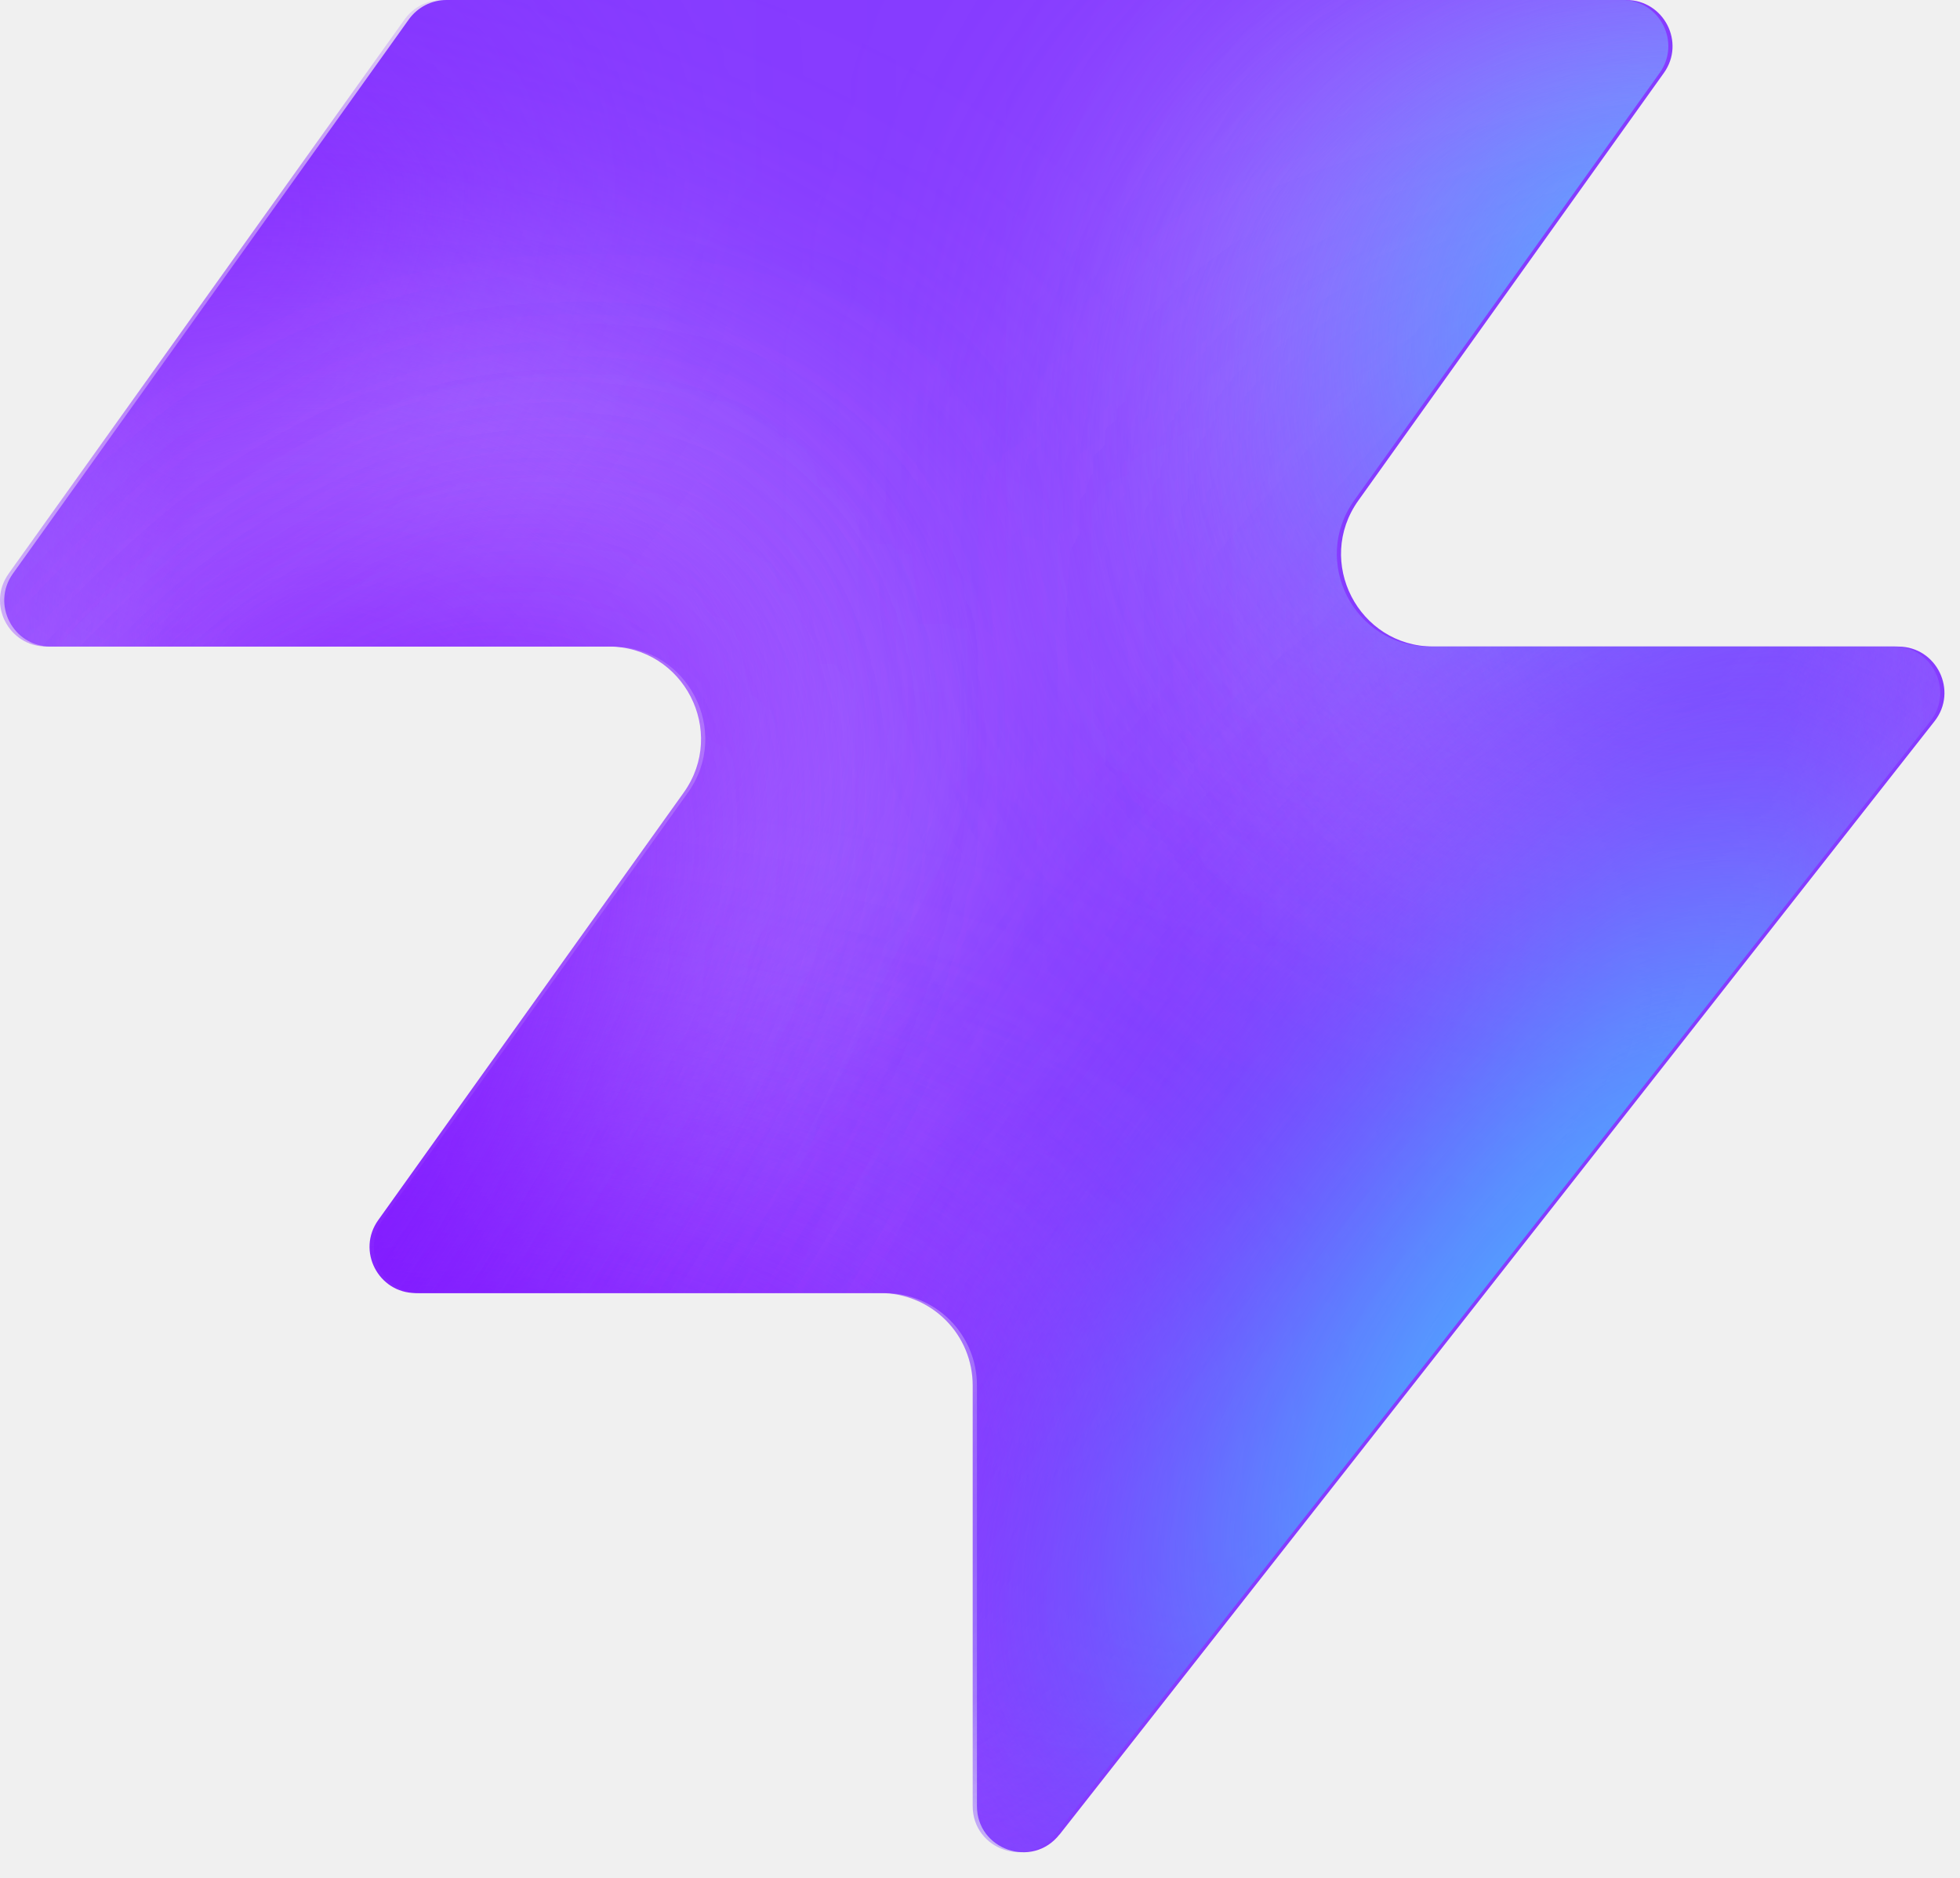
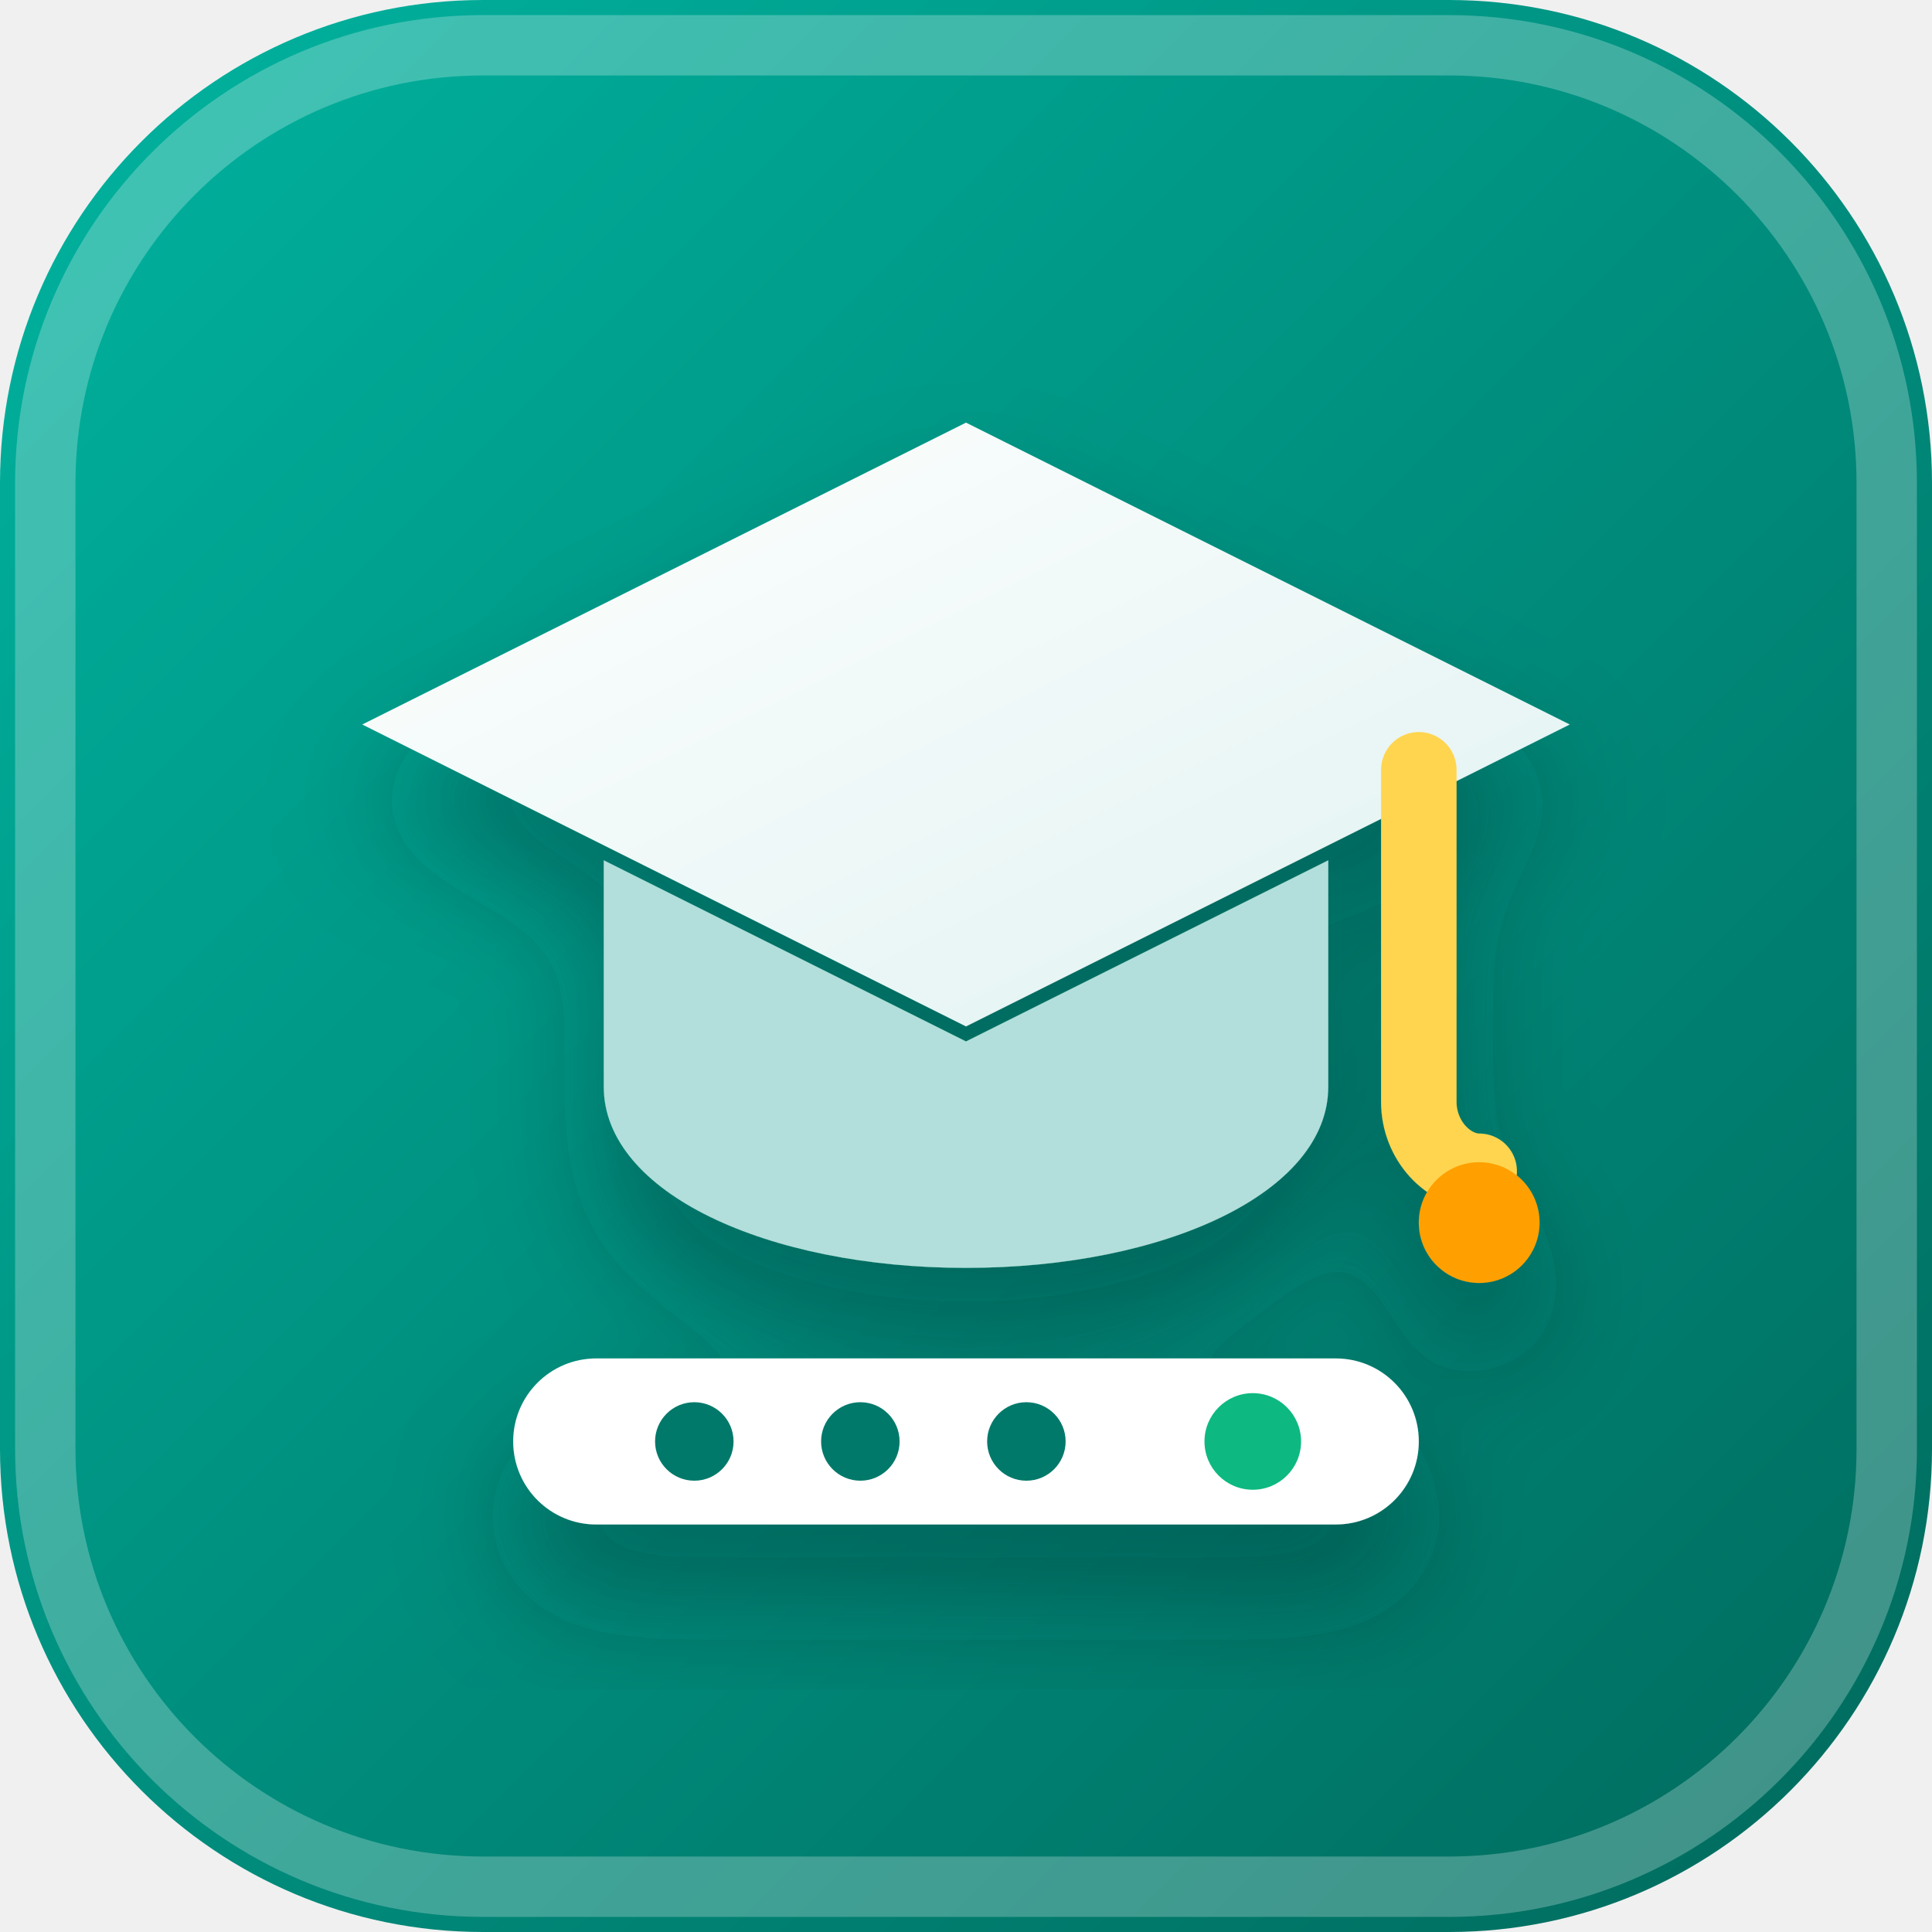
- <svg xmlns="http://www.w3.org/2000/svg" width="48" height="46" fill="none" viewBox="0 0 48 46">
-   <path fill="#863bff" d="M25.946 44.938c-.664.845-2.021.375-2.021-.698V33.937a2.26 2.26 0 0 0-2.262-2.262H10.287c-.92 0-1.456-1.04-.92-1.788l7.48-10.471c1.07-1.497 0-3.578-1.842-3.578H1.237c-.92 0-1.456-1.04-.92-1.788L10.013.474c.214-.297.556-.474.92-.474h28.894c.92 0 1.456 1.04.92 1.788l-7.48 10.471c-1.07 1.498 0 3.579 1.842 3.579h11.377c.943 0 1.473 1.088.89 1.83L25.947 44.94z" style="fill:#863bff;fill:color(display-p3 .525 .23 1);fill-opacity:1" />
-   <mask id="a" width="48" height="46" x="0" y="0" maskUnits="userSpaceOnUse" style="mask-type:alpha">
-     <path fill="#000" d="M25.842 44.938c-.664.844-2.021.375-2.021-.698V33.937a2.26 2.26 0 0 0-2.262-2.262H10.183c-.92 0-1.456-1.04-.92-1.788l7.48-10.471c1.07-1.498 0-3.579-1.842-3.579H1.133c-.92 0-1.456-1.04-.92-1.787L9.91.473c.214-.297.556-.474.92-.474h28.894c.92 0 1.456 1.04.92 1.788l-7.48 10.471c-1.07 1.498 0 3.578 1.842 3.578h11.377c.943 0 1.473 1.088.89 1.832L25.843 44.94z" style="fill:#000;fill-opacity:1" />
-   </mask>
-   <g mask="url(#a)">
-     <g filter="url(#b)">
-       <ellipse cx="5.508" cy="14.704" fill="#ede6ff" rx="5.508" ry="14.704" style="fill:#ede6ff;fill:color(display-p3 .927 .903 1);fill-opacity:1" transform="matrix(.00324 1 1 -.00324 -4.47 31.516)" />
-     </g>
-     <g filter="url(#c)">
-       <ellipse cx="10.399" cy="29.851" fill="#ede6ff" rx="10.399" ry="29.851" style="fill:#ede6ff;fill:color(display-p3 .927 .903 1);fill-opacity:1" transform="matrix(.00324 1 1 -.00324 -39.328 7.883)" />
-     </g>
-     <g filter="url(#d)">
-       <ellipse cx="5.508" cy="30.487" fill="#7e14ff" rx="5.508" ry="30.487" style="fill:#7e14ff;fill:color(display-p3 .492 .077 1);fill-opacity:1" transform="rotate(89.814 -25.913 -14.639)scale(1 -1)" />
-     </g>
-     <g filter="url(#e)">
-       <ellipse cx="5.508" cy="30.599" fill="#7e14ff" rx="5.508" ry="30.599" style="fill:#7e14ff;fill:color(display-p3 .492 .077 1);fill-opacity:1" transform="rotate(89.814 -32.644 -3.334)scale(1 -1)" />
-     </g>
-     <g filter="url(#f)">
-       <ellipse cx="5.508" cy="30.599" fill="#7e14ff" rx="5.508" ry="30.599" style="fill:#7e14ff;fill:color(display-p3 .492 .077 1);fill-opacity:1" transform="matrix(.00324 1 1 -.00324 -34.34 30.47)" />
-     </g>
-     <g filter="url(#g)">
-       <ellipse cx="14.072" cy="22.078" fill="#ede6ff" rx="14.072" ry="22.078" style="fill:#ede6ff;fill:color(display-p3 .927 .903 1);fill-opacity:1" transform="rotate(93.35 24.506 48.493)scale(-1 1)" />
-     </g>
-     <g filter="url(#h)">
-       <ellipse cx="3.47" cy="21.501" fill="#7e14ff" rx="3.47" ry="21.501" style="fill:#7e14ff;fill:color(display-p3 .492 .077 1);fill-opacity:1" transform="rotate(89.009 28.708 47.59)scale(-1 1)" />
-     </g>
-     <g filter="url(#i)">
-       <ellipse cx="3.47" cy="21.501" fill="#7e14ff" rx="3.47" ry="21.501" style="fill:#7e14ff;fill:color(display-p3 .492 .077 1);fill-opacity:1" transform="rotate(89.009 28.708 47.59)scale(-1 1)" />
-     </g>
-     <g filter="url(#j)">
-       <ellipse cx=".387" cy="8.972" fill="#7e14ff" rx="4.407" ry="29.108" style="fill:#7e14ff;fill:color(display-p3 .492 .077 1);fill-opacity:1" transform="rotate(39.51 .387 8.972)" />
-     </g>
-     <g filter="url(#k)">
-       <ellipse cx="47.523" cy="-6.092" fill="#7e14ff" rx="4.407" ry="29.108" style="fill:#7e14ff;fill:color(display-p3 .492 .077 1);fill-opacity:1" transform="rotate(37.892 47.523 -6.092)" />
-     </g>
-     <g filter="url(#l)">
-       <ellipse cx="41.412" cy="6.333" fill="#47bfff" rx="5.971" ry="9.665" style="fill:#47bfff;fill:color(display-p3 .28 .748 1);fill-opacity:1" transform="rotate(37.892 41.412 6.333)" />
-     </g>
-     <g filter="url(#m)">
-       <ellipse cx="-1.879" cy="38.332" fill="#7e14ff" rx="4.407" ry="29.108" style="fill:#7e14ff;fill:color(display-p3 .492 .077 1);fill-opacity:1" transform="rotate(37.892 -1.88 38.332)" />
-     </g>
-     <g filter="url(#n)">
-       <ellipse cx="-1.879" cy="38.332" fill="#7e14ff" rx="4.407" ry="29.108" style="fill:#7e14ff;fill:color(display-p3 .492 .077 1);fill-opacity:1" transform="rotate(37.892 -1.88 38.332)" />
-     </g>
-     <g filter="url(#o)">
-       <ellipse cx="35.651" cy="29.907" fill="#7e14ff" rx="4.407" ry="29.108" style="fill:#7e14ff;fill:color(display-p3 .492 .077 1);fill-opacity:1" transform="rotate(37.892 35.651 29.907)" />
-     </g>
-     <g filter="url(#p)">
-       <ellipse cx="38.418" cy="32.4" fill="#47bfff" rx="5.971" ry="15.297" style="fill:#47bfff;fill:color(display-p3 .28 .748 1);fill-opacity:1" transform="rotate(37.892 38.418 32.4)" />
-     </g>
-   </g>
+ <svg xmlns="http://www.w3.org/2000/svg" viewBox="0 0 64 64" fill="none">
  <defs>
-     <filter id="b" width="60.045" height="41.654" x="-19.77" y="16.149" color-interpolation-filters="sRGB" filterUnits="userSpaceOnUse">
-       <feFlood flood-opacity="0" result="BackgroundImageFix" />
-       <feBlend in="SourceGraphic" in2="BackgroundImageFix" result="shape" />
-       <feGaussianBlur result="effect1_foregroundBlur_2002_17158" stdDeviation="7.659" />
-     </filter>
-     <filter id="c" width="90.34" height="51.437" x="-54.613" y="-7.533" color-interpolation-filters="sRGB" filterUnits="userSpaceOnUse">
-       <feFlood flood-opacity="0" result="BackgroundImageFix" />
-       <feBlend in="SourceGraphic" in2="BackgroundImageFix" result="shape" />
-       <feGaussianBlur result="effect1_foregroundBlur_2002_17158" stdDeviation="7.659" />
-     </filter>
-     <filter id="d" width="79.355" height="29.4" x="-49.64" y="2.03" color-interpolation-filters="sRGB" filterUnits="userSpaceOnUse">
-       <feFlood flood-opacity="0" result="BackgroundImageFix" />
-       <feBlend in="SourceGraphic" in2="BackgroundImageFix" result="shape" />
-       <feGaussianBlur result="effect1_foregroundBlur_2002_17158" stdDeviation="4.596" />
-     </filter>
-     <filter id="e" width="79.579" height="29.4" x="-45.045" y="20.029" color-interpolation-filters="sRGB" filterUnits="userSpaceOnUse">
-       <feFlood flood-opacity="0" result="BackgroundImageFix" />
-       <feBlend in="SourceGraphic" in2="BackgroundImageFix" result="shape" />
-       <feGaussianBlur result="effect1_foregroundBlur_2002_17158" stdDeviation="4.596" />
-     </filter>
-     <filter id="f" width="79.579" height="29.4" x="-43.513" y="21.178" color-interpolation-filters="sRGB" filterUnits="userSpaceOnUse">
-       <feFlood flood-opacity="0" result="BackgroundImageFix" />
-       <feBlend in="SourceGraphic" in2="BackgroundImageFix" result="shape" />
-       <feGaussianBlur result="effect1_foregroundBlur_2002_17158" stdDeviation="4.596" />
-     </filter>
-     <filter id="g" width="74.749" height="58.852" x="15.756" y="-17.901" color-interpolation-filters="sRGB" filterUnits="userSpaceOnUse">
-       <feFlood flood-opacity="0" result="BackgroundImageFix" />
-       <feBlend in="SourceGraphic" in2="BackgroundImageFix" result="shape" />
-       <feGaussianBlur result="effect1_foregroundBlur_2002_17158" stdDeviation="7.659" />
-     </filter>
-     <filter id="h" width="61.377" height="25.362" x="23.548" y="2.284" color-interpolation-filters="sRGB" filterUnits="userSpaceOnUse">
-       <feFlood flood-opacity="0" result="BackgroundImageFix" />
-       <feBlend in="SourceGraphic" in2="BackgroundImageFix" result="shape" />
-       <feGaussianBlur result="effect1_foregroundBlur_2002_17158" stdDeviation="4.596" />
-     </filter>
-     <filter id="i" width="61.377" height="25.362" x="23.548" y="2.284" color-interpolation-filters="sRGB" filterUnits="userSpaceOnUse">
-       <feFlood flood-opacity="0" result="BackgroundImageFix" />
-       <feBlend in="SourceGraphic" in2="BackgroundImageFix" result="shape" />
-       <feGaussianBlur result="effect1_foregroundBlur_2002_17158" stdDeviation="4.596" />
-     </filter>
-     <filter id="j" width="56.045" height="63.649" x="-27.636" y="-22.853" color-interpolation-filters="sRGB" filterUnits="userSpaceOnUse">
-       <feFlood flood-opacity="0" result="BackgroundImageFix" />
-       <feBlend in="SourceGraphic" in2="BackgroundImageFix" result="shape" />
-       <feGaussianBlur result="effect1_foregroundBlur_2002_17158" stdDeviation="4.596" />
-     </filter>
-     <filter id="k" width="54.814" height="64.646" x="20.116" y="-38.415" color-interpolation-filters="sRGB" filterUnits="userSpaceOnUse">
-       <feFlood flood-opacity="0" result="BackgroundImageFix" />
-       <feBlend in="SourceGraphic" in2="BackgroundImageFix" result="shape" />
-       <feGaussianBlur result="effect1_foregroundBlur_2002_17158" stdDeviation="4.596" />
-     </filter>
-     <filter id="l" width="33.541" height="35.313" x="24.641" y="-11.323" color-interpolation-filters="sRGB" filterUnits="userSpaceOnUse">
-       <feFlood flood-opacity="0" result="BackgroundImageFix" />
-       <feBlend in="SourceGraphic" in2="BackgroundImageFix" result="shape" />
-       <feGaussianBlur result="effect1_foregroundBlur_2002_17158" stdDeviation="4.596" />
-     </filter>
-     <filter id="m" width="54.814" height="64.646" x="-29.286" y="6.009" color-interpolation-filters="sRGB" filterUnits="userSpaceOnUse">
-       <feFlood flood-opacity="0" result="BackgroundImageFix" />
-       <feBlend in="SourceGraphic" in2="BackgroundImageFix" result="shape" />
-       <feGaussianBlur result="effect1_foregroundBlur_2002_17158" stdDeviation="4.596" />
-     </filter>
-     <filter id="n" width="54.814" height="64.646" x="-29.286" y="6.009" color-interpolation-filters="sRGB" filterUnits="userSpaceOnUse">
-       <feFlood flood-opacity="0" result="BackgroundImageFix" />
-       <feBlend in="SourceGraphic" in2="BackgroundImageFix" result="shape" />
-       <feGaussianBlur result="effect1_foregroundBlur_2002_17158" stdDeviation="4.596" />
-     </filter>
-     <filter id="o" width="54.814" height="64.646" x="8.244" y="-2.416" color-interpolation-filters="sRGB" filterUnits="userSpaceOnUse">
-       <feFlood flood-opacity="0" result="BackgroundImageFix" />
-       <feBlend in="SourceGraphic" in2="BackgroundImageFix" result="shape" />
-       <feGaussianBlur result="effect1_foregroundBlur_2002_17158" stdDeviation="4.596" />
-     </filter>
-     <filter id="p" width="39.409" height="43.623" x="18.713" y="10.588" color-interpolation-filters="sRGB" filterUnits="userSpaceOnUse">
-       <feFlood flood-opacity="0" result="BackgroundImageFix" />
-       <feBlend in="SourceGraphic" in2="BackgroundImageFix" result="shape" />
-       <feGaussianBlur result="effect1_foregroundBlur_2002_17158" stdDeviation="4.596" />
+     <linearGradient id="bgGrad" x1="0%" y1="0%" x2="100%" y2="100%">
+       <stop offset="0%" stop-color="#00B4A0" />
+       <stop offset="100%" stop-color="#00695C" />
+     </linearGradient>
+     <linearGradient id="capGrad" x1="0%" y1="0%" x2="100%" y2="100%">
+       <stop offset="0%" stop-color="#FFFFFF" />
+       <stop offset="100%" stop-color="#E0F2F1" />
+     </linearGradient>
+     <filter id="shadow" x="-15%" y="-15%" width="130%" height="130%">
+       <feDropShadow dx="0" dy="2.5" stdDeviation="2" flood-color="#002D25" flood-opacity="0.35" />
    </filter>
  </defs>
+   <rect width="64" height="64" rx="16" fill="url(#bgGrad)" />
+   <rect x="1.5" y="1.5" width="61" height="61" rx="14.5" stroke="#FFFFFF" stroke-opacity="0.25" stroke-width="2" />
+   <g filter="url(#shadow)">
+     <path d="M32 14L52 24L32 34L12 24L32 14Z" fill="url(#capGrad)" />
+     <path d="M20 28.5V36C20 39.5 25.4 42 32 42C38.6 42 44 39.5 44 36V28.5L32 34.5L20 28.5Z" fill="#B2DFDB" />
+     <path d="M47 25.5V36.5C47 37.8 48 38.8 49 38.8" stroke="#FFD54F" stroke-width="2.5" stroke-linecap="round" />
+     <circle cx="49" cy="40.5" r="2" fill="#FFA000" />
+     <rect x="17" y="45" width="30" height="5.5" rx="2.75" fill="#FFFFFF" />
+     <circle cx="23" cy="47.75" r="1.3" fill="#00796B" />
+     <circle cx="28.5" cy="47.75" r="1.3" fill="#00796B" />
+     <circle cx="34" cy="47.75" r="1.3" fill="#00796B" />
+     <circle cx="41.5" cy="47.75" r="1.6" fill="#10B981" />
+   </g>
</svg>
